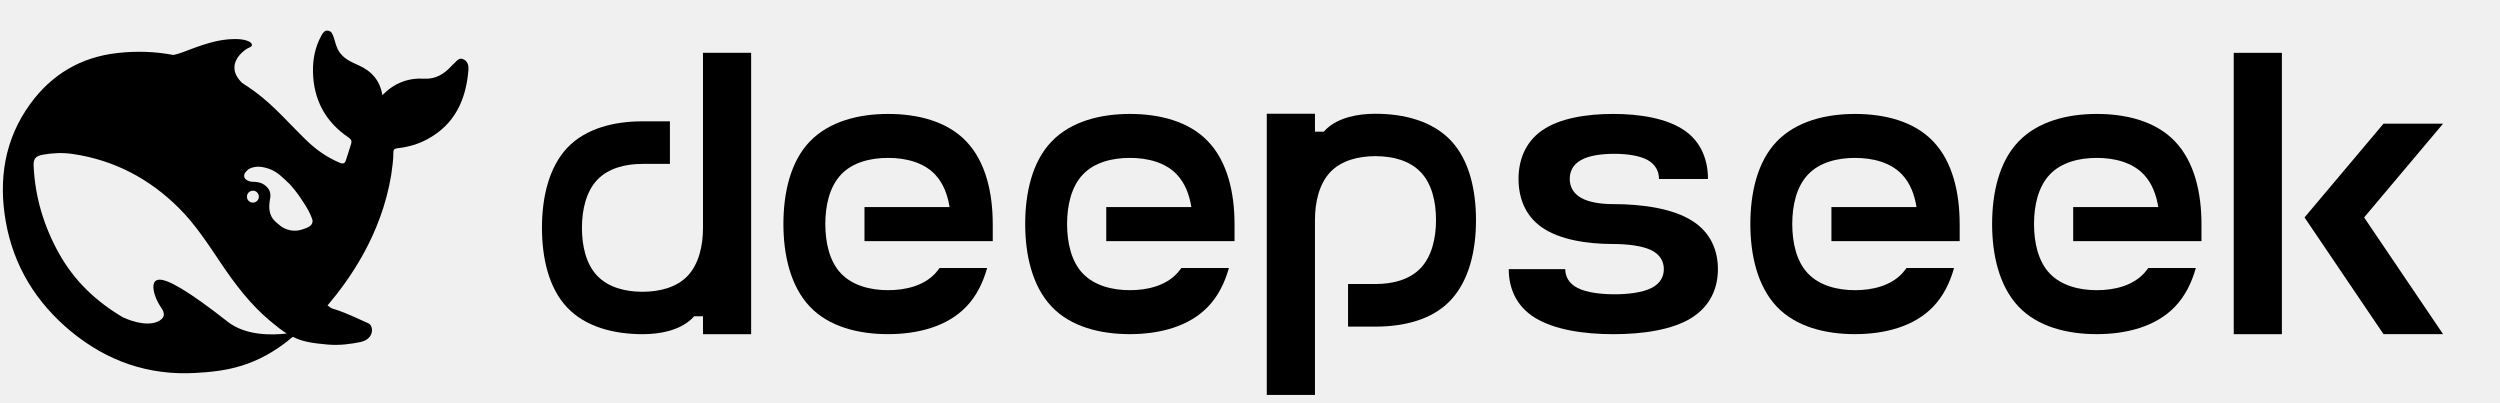
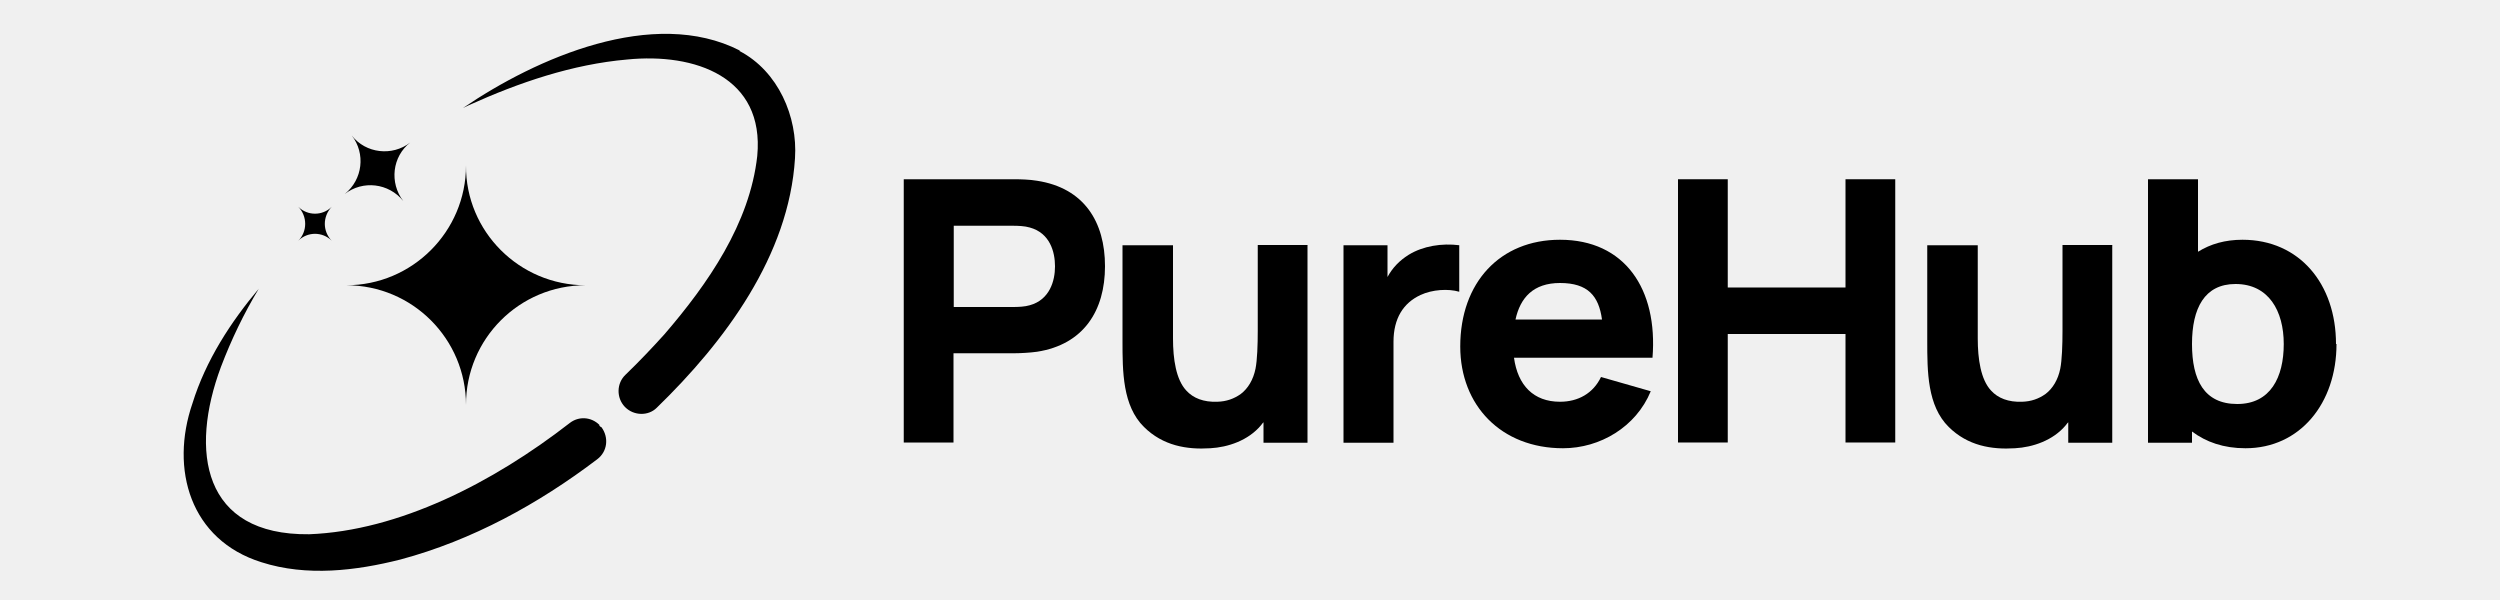
- <svg xmlns="http://www.w3.org/2000/svg" width="143" height="23" viewBox="0 0 143 23" fill="none">
-   <path d="M78.678 18.681H77.108V16.246H78.678C79.651 16.246 80.634 16.004 81.267 15.33C81.901 14.656 82.14 13.622 82.14 12.589C82.14 11.556 81.911 10.522 81.267 9.849C80.625 9.175 79.651 8.932 78.678 8.932C77.706 8.932 76.723 9.175 76.088 9.849C75.455 10.523 75.216 11.556 75.216 12.589V22.59H72.46V6.507H75.216V7.531H75.721C75.776 7.468 75.83 7.414 75.886 7.361C76.575 6.731 77.631 6.507 78.668 6.507C80.294 6.507 81.919 6.911 82.985 8.035C84.05 9.158 84.427 10.883 84.427 12.599C84.427 14.316 84.04 16.032 82.985 17.164C81.929 18.296 80.294 18.682 78.678 18.682V18.681Z" fill="currentColor" />
-   <path d="M36.749 6.94H38.319V9.375H36.749C35.775 9.375 34.793 9.618 34.159 10.291C33.526 10.965 33.287 11.999 33.287 13.032C33.287 14.065 33.517 15.099 34.159 15.773C34.802 16.446 35.775 16.689 36.749 16.689C37.722 16.689 38.705 16.446 39.339 15.773C39.972 15.099 40.211 14.065 40.211 13.032V3.022H42.965V19.115H40.211V18.091H39.706C39.65 18.153 39.596 18.208 39.54 18.261C38.851 18.89 37.795 19.115 36.758 19.115C35.132 19.115 33.507 18.711 32.442 17.588C31.377 16.465 31 14.739 31 13.023C31 11.307 31.386 9.591 32.442 8.459C33.507 7.336 35.132 6.94 36.749 6.94Z" fill="currentColor" />
-   <path d="M56.785 12.815V13.794H49.448V11.845H54.315C54.205 11.135 53.948 10.47 53.489 9.984C52.828 9.284 51.808 9.032 50.798 9.032C49.789 9.032 48.769 9.284 48.108 9.984C47.447 10.685 47.208 11.755 47.208 12.815C47.208 13.876 47.446 14.954 48.108 15.645C48.769 16.337 49.788 16.598 50.798 16.598C51.809 16.598 52.828 16.346 53.489 15.645C53.58 15.546 53.663 15.438 53.746 15.331H56.464C56.226 16.175 55.849 16.939 55.28 17.532C54.178 18.691 52.479 19.113 50.798 19.113C49.117 19.113 47.419 18.7 46.317 17.532C45.215 16.364 44.811 14.585 44.811 12.815C44.811 11.045 45.206 9.257 46.317 8.098C47.428 6.939 49.117 6.517 50.798 6.517C52.479 6.517 54.178 6.93 55.28 8.098C56.39 9.266 56.785 11.045 56.785 12.815V12.815Z" fill="currentColor" />
-   <path d="M70.615 12.815V13.794H63.278V11.845H68.145C68.034 11.135 67.778 10.47 67.318 9.984C66.657 9.284 65.638 9.032 64.628 9.032C63.618 9.032 62.598 9.284 61.937 9.984C61.276 10.685 61.037 11.755 61.037 12.815C61.037 13.876 61.276 14.954 61.937 15.645C62.598 16.337 63.618 16.598 64.628 16.598C65.638 16.598 66.657 16.346 67.318 15.645C67.41 15.546 67.493 15.438 67.575 15.331H70.294C70.055 16.175 69.678 16.939 69.109 17.532C68.007 18.691 66.308 19.113 64.628 19.113C62.948 19.113 61.248 18.7 60.147 17.532C59.045 16.364 58.641 14.585 58.641 12.815C58.641 11.045 59.036 9.257 60.147 8.098C61.258 6.939 62.947 6.517 64.628 6.517C66.309 6.517 68.007 6.93 69.109 8.098C70.22 9.266 70.615 11.045 70.615 12.815V12.815Z" fill="currentColor" />
-   <path d="M92.278 19.115C93.959 19.115 95.657 18.872 96.759 18.18C97.861 17.489 98.265 16.437 98.265 15.395C98.265 14.353 97.87 13.292 96.759 12.609C95.657 11.927 93.958 11.675 92.278 11.675C91.561 11.675 90.9 11.576 90.432 11.315C89.964 11.045 89.789 10.641 89.789 10.237C89.789 9.832 89.955 9.419 90.432 9.158C90.9 8.889 91.626 8.799 92.342 8.799C93.058 8.799 93.783 8.898 94.253 9.158C94.721 9.428 94.895 9.832 94.895 10.237H97.696C97.696 9.194 97.338 8.134 96.338 7.451C95.337 6.769 93.803 6.517 92.279 6.517C90.754 6.517 89.221 6.759 88.22 7.451C87.219 8.143 86.86 9.194 86.86 10.237C86.86 11.28 87.218 12.339 88.22 13.022C89.221 13.705 90.754 13.957 92.279 13.957C93.068 13.957 93.941 14.056 94.464 14.316C94.988 14.577 95.171 14.99 95.171 15.395C95.171 15.799 94.988 16.212 94.464 16.473C93.941 16.734 93.142 16.833 92.352 16.833C91.563 16.833 90.754 16.734 90.24 16.473C89.726 16.213 89.532 15.799 89.532 15.395H86.3C86.3 16.438 86.694 17.497 87.806 18.18C88.917 18.863 90.598 19.115 92.279 19.115H92.278Z" fill="currentColor" />
-   <path d="M112.094 12.815V13.794H104.757V11.845H109.624C109.514 11.135 109.257 10.47 108.798 9.984C108.136 9.284 107.117 9.032 106.106 9.032C105.095 9.032 104.077 9.284 103.416 9.984C102.755 10.685 102.517 11.755 102.517 12.815C102.517 13.876 102.755 14.954 103.416 15.645C104.077 16.337 105.097 16.598 106.106 16.598C107.116 16.598 108.136 16.346 108.798 15.645C108.889 15.546 108.972 15.438 109.054 15.331H111.772C111.533 16.175 111.157 16.939 110.588 17.532C109.486 18.691 107.787 19.113 106.106 19.113C104.425 19.113 102.727 18.7 101.625 17.532C100.524 16.364 100.12 14.585 100.12 12.815C100.12 11.045 100.515 9.257 101.625 8.098C102.737 6.939 104.427 6.517 106.106 6.517C107.786 6.517 109.486 6.93 110.588 8.098C111.699 9.266 112.093 11.045 112.093 12.815L112.094 12.815Z" fill="currentColor" />
-   <path d="M125.924 12.815V13.794H118.586V11.845H123.453C123.344 11.135 123.086 10.47 122.627 9.984C121.966 9.284 120.947 9.032 119.936 9.032C118.926 9.032 117.907 9.284 117.246 9.984C116.585 10.685 116.346 11.755 116.346 12.815C116.346 13.876 116.585 14.954 117.246 15.645C117.907 16.337 118.927 16.598 119.936 16.598C120.946 16.598 121.966 16.346 122.627 15.645C122.719 15.546 122.801 15.438 122.884 15.331H125.602C125.363 16.175 124.987 16.939 124.418 17.532C123.316 18.691 121.617 19.113 119.936 19.113C118.256 19.113 116.558 18.7 115.456 17.532C114.354 16.364 113.949 14.585 113.949 12.815C113.949 11.045 114.344 9.257 115.456 8.098C116.566 6.939 118.256 6.517 119.936 6.517C121.617 6.517 123.315 6.93 124.418 8.098C125.529 9.266 125.924 11.045 125.924 12.815V12.815Z" fill="currentColor" />
-   <path d="M130.524 3.022H127.77V19.115H130.524V3.022Z" fill="currentColor" />
-   <path d="M135.227 12.437L139.744 19.114H136.337L131.819 12.437L136.337 7.073H139.744L135.227 12.437Z" fill="currentColor" />
-   <g clip-path="url(#dsh-wordmark-clip)">
-     <path d="M26.517 3.395C26.235 3.257 26.114 3.52 25.949 3.653C25.892 3.697 25.845 3.753 25.797 3.805C25.385 4.245 24.903 4.534 24.274 4.5C23.354 4.448 22.568 4.737 21.873 5.441C21.726 4.573 21.235 4.055 20.489 3.723C20.099 3.551 19.703 3.377 19.43 3.002C19.239 2.735 19.186 2.437 19.091 2.143C19.03 1.966 18.97 1.785 18.766 1.754C18.544 1.72 18.457 1.905 18.37 2.061C18.023 2.695 17.889 3.395 17.902 4.103C17.932 5.697 18.605 6.966 19.942 7.868C20.094 7.972 20.133 8.075 20.085 8.227C19.994 8.538 19.886 8.84 19.79 9.151C19.729 9.349 19.638 9.393 19.426 9.306C18.692 8.999 18.058 8.546 17.498 7.998C16.548 7.078 15.688 6.063 14.616 5.269C14.364 5.083 14.113 4.91 13.852 4.746C12.758 3.684 13.995 2.812 14.282 2.708C14.581 2.6 14.386 2.229 13.418 2.233C12.45 2.237 11.565 2.562 10.436 2.993C10.271 3.058 10.097 3.105 9.92 3.145C8.895 2.95 7.832 2.907 6.721 3.032C4.629 3.265 2.958 4.254 1.73 5.943C0.254 7.972 -0.093 10.278 0.332 12.682C0.778 15.217 2.072 17.315 4.06 18.956C6.122 20.657 8.496 21.491 11.205 21.331C12.85 21.236 14.681 21.015 16.747 19.267C17.268 19.526 17.815 19.63 18.722 19.707C19.421 19.772 20.093 19.673 20.614 19.565C21.43 19.392 21.374 18.637 21.079 18.498C18.687 17.384 19.212 17.837 18.735 17.471C19.95 16.033 21.806 13.478 22.379 9.998C22.435 9.614 22.507 9.073 22.499 8.762C22.494 8.572 22.538 8.499 22.755 8.477C23.354 8.408 23.935 8.244 24.469 7.95C26.019 7.104 26.644 5.713 26.791 4.047C26.813 3.792 26.787 3.529 26.517 3.395ZM13.014 18.395C10.696 16.572 9.572 15.973 9.108 15.998C8.674 16.024 8.752 16.521 8.848 16.845C8.948 17.165 9.078 17.385 9.26 17.666C9.386 17.851 9.473 18.127 9.134 18.335C8.388 18.797 7.09 18.18 7.029 18.149C5.518 17.259 4.256 16.085 3.365 14.479C2.506 12.934 2.007 11.275 1.924 9.505C1.903 9.078 2.029 8.927 2.454 8.849C3.014 8.746 3.591 8.724 4.151 8.806C6.517 9.152 8.53 10.209 10.219 11.885C11.182 12.839 11.911 13.979 12.662 15.093C13.461 16.276 14.32 17.403 15.414 18.327C15.801 18.651 16.109 18.897 16.404 19.078C15.514 19.178 14.03 19.199 13.014 18.396V18.395ZM14.125 11.249C14.125 11.059 14.277 10.908 14.468 10.908C14.511 10.908 14.55 10.916 14.585 10.929C14.633 10.946 14.677 10.972 14.711 11.011C14.772 11.072 14.807 11.158 14.807 11.249C14.807 11.439 14.655 11.59 14.464 11.59C14.273 11.59 14.125 11.439 14.125 11.249ZM17.576 13.019C17.355 13.11 17.133 13.187 16.92 13.196C16.59 13.213 16.23 13.079 16.035 12.915C15.731 12.661 15.514 12.518 15.423 12.073C15.384 11.884 15.406 11.59 15.44 11.421C15.518 11.059 15.432 10.826 15.176 10.614C14.968 10.441 14.703 10.394 14.412 10.394C14.303 10.394 14.203 10.346 14.129 10.308C14.008 10.247 13.908 10.096 14.003 9.91C14.034 9.85 14.181 9.703 14.216 9.677C14.611 9.453 15.066 9.526 15.488 9.695C15.878 9.854 16.174 10.148 16.599 10.562C17.033 11.063 17.111 11.201 17.358 11.577C17.554 11.871 17.732 12.173 17.854 12.518C17.927 12.734 17.832 12.911 17.576 13.019Z" fill="currentColor" />
+ <svg xmlns="http://www.w3.org/2000/svg" id="purehub-wordmark" viewBox="0 0 100 24">
+   <defs>
+     <style>
+       .wordmark {
+         fill: currentColor;
+         isolation: isolate;
+       }
+     </style>
+   </defs>
+   <path class="wordmark" d="M23.42,11.41c-2.64,0-4.79,2.14-4.78,4.79h0c0-2.64-2.14-4.79-4.79-4.79,2.64,0,4.79-2.15,4.79-4.79h0c-.02,2.64,2.14,4.79,4.78,4.79h0Z" />
+   <path class="wordmark" d="M16.13,8.04c-.58-.72-1.62-.84-2.34-.28.72-.58.84-1.62.28-2.34.56.72,1.62.84,2.34.28h0c-.72.56-.84,1.61-.28,2.34Z" />
+   <path class="wordmark" d="M13.27,9.63c-.37-.37-.97-.37-1.34,0,.37-.37.37-.98,0-1.36.37.37.97.37,1.34,0-.37.39-.37.98,0,1.36h0Z" />
+   <path class="wordmark" d="M23.98,17c-.33-.33-.83-.36-1.19-.08-3.09,2.4-6.84,4.31-10.42,4.45-4.28.05-4.79-3.33-3.53-6.7.41-1.08.91-2.12,1.51-3.12-1.12,1.33-2.12,2.87-2.65,4.58-.91,2.64-.09,5.47,2.76,6.36,1.81.58,3.78.34,5.56-.11,2.87-.77,5.51-2.22,7.87-4.01.41-.31.47-.87.17-1.28-.05-.02-.08-.05-.09-.08Z" />
+   <path class="wordmark" d="M29.59,2.02c-3.45-1.76-8.14.3-11.07,2.3l.23-.11c2.01-.91,4.15-1.64,6.34-1.83,2.7-.27,5.5.69,5.2,3.86-.3,2.7-1.97,5.11-3.72,7.14-.48.53-1,1.08-1.55,1.61-.36.34-.37.92-.03,1.28l.02.02h0c.34.34.92.36,1.26.02,2.73-2.65,5.29-6.09,5.53-9.98.11-1.66-.67-3.48-2.22-4.29Z" />
+   <g class="wordmark">
+     <path d="M44.2,10.65c0,1.77-.85,3.13-2.72,3.42-.28.04-.69.06-.88.06h-2.46v3.57h-1.99V7.17h4.45c.2,0,.6.01.88.06,1.89.29,2.72,1.65,2.72,3.42ZM42.2,10.65c0-.57-.2-1.33-1.01-1.55-.2-.06-.47-.07-.67-.07h-2.37v3.25h2.37c.2,0,.47-.01.67-.07.8-.22,1.01-.98,1.01-1.55Z" />
+     <path d="M52.3,9.81v7.9h-1.76v-.82s-.07.07-.1.12c-.51.61-1.32.88-2.03.92-.94.06-1.89-.1-2.65-.85-.86-.85-.86-2.22-.86-3.45v-3.82h2.02v3.73c0,.82.12,1.64.53,2.08.28.31.7.47,1.24.45.37-.01.67-.12.94-.31.29-.22.5-.57.59-1.01.07-.35.09-.97.09-1.51v-3.44h2Z" />
+     <path d="M58.37,9.81v1.86c-.44-.13-1.08-.09-1.55.13-.69.32-1.08.94-1.08,1.87v4.04h-2v-7.9h1.76v1.27c.2-.37.48-.66.85-.89.57-.35,1.32-.47,2.03-.38Z" />
+     <path d="M62.4,16.07c.73,0,1.33-.34,1.64-.99l1.99.57c-.59,1.43-2.03,2.28-3.51,2.28-2.47,0-4.11-1.71-4.11-4.07,0-2.56,1.59-4.27,3.99-4.27,2.59,0,3.92,1.97,3.7,4.72h-5.54c.15,1.1.78,1.76,1.84,1.76ZM60.61,12.78h3.47c-.13-.94-.56-1.46-1.68-1.46-1.07,0-1.59.59-1.78,1.46Z" />
+     <path d="M75.81,7.17v10.53h-1.99v-4.34h-4.71v4.34h-1.99V7.17h1.99v4.33h4.71v-4.33h1.99Z" />
+     <path d="M84.49,9.81v7.9h-1.76v-.82s-.07.07-.1.12c-.51.61-1.32.88-2.03.92-.94.06-1.89-.1-2.65-.85-.86-.85-.86-2.22-.86-3.45v-3.82h2.02v3.73c0,.82.12,1.64.53,2.08.28.31.7.47,1.24.45.37-.01.67-.12.94-.31.29-.22.5-.57.59-1.01.07-.35.09-.97.09-1.51v-3.44h2Z" />
+     <path d="M93.46,13.76c0,2.37-1.46,4.17-3.64,4.17-.88,0-1.58-.25-2.14-.67v.45h-1.76V7.17h2v2.9c.5-.31,1.08-.48,1.78-.48,2.27,0,3.74,1.76,3.74,4.17ZM91.35,13.76c0-1.32-.6-2.4-1.93-2.4-1.24,0-1.74.97-1.74,2.4s.48,2.4,1.81,2.4,1.86-1.07,1.86-2.4Z" />
  </g>
-   <defs>
-     <clipPath id="dsh-wordmark-clip">
-       <rect width="26.634" height="19.6" fill="white" transform="translate(0.163086 1.75)" />
-     </clipPath>
-   </defs>
</svg>
